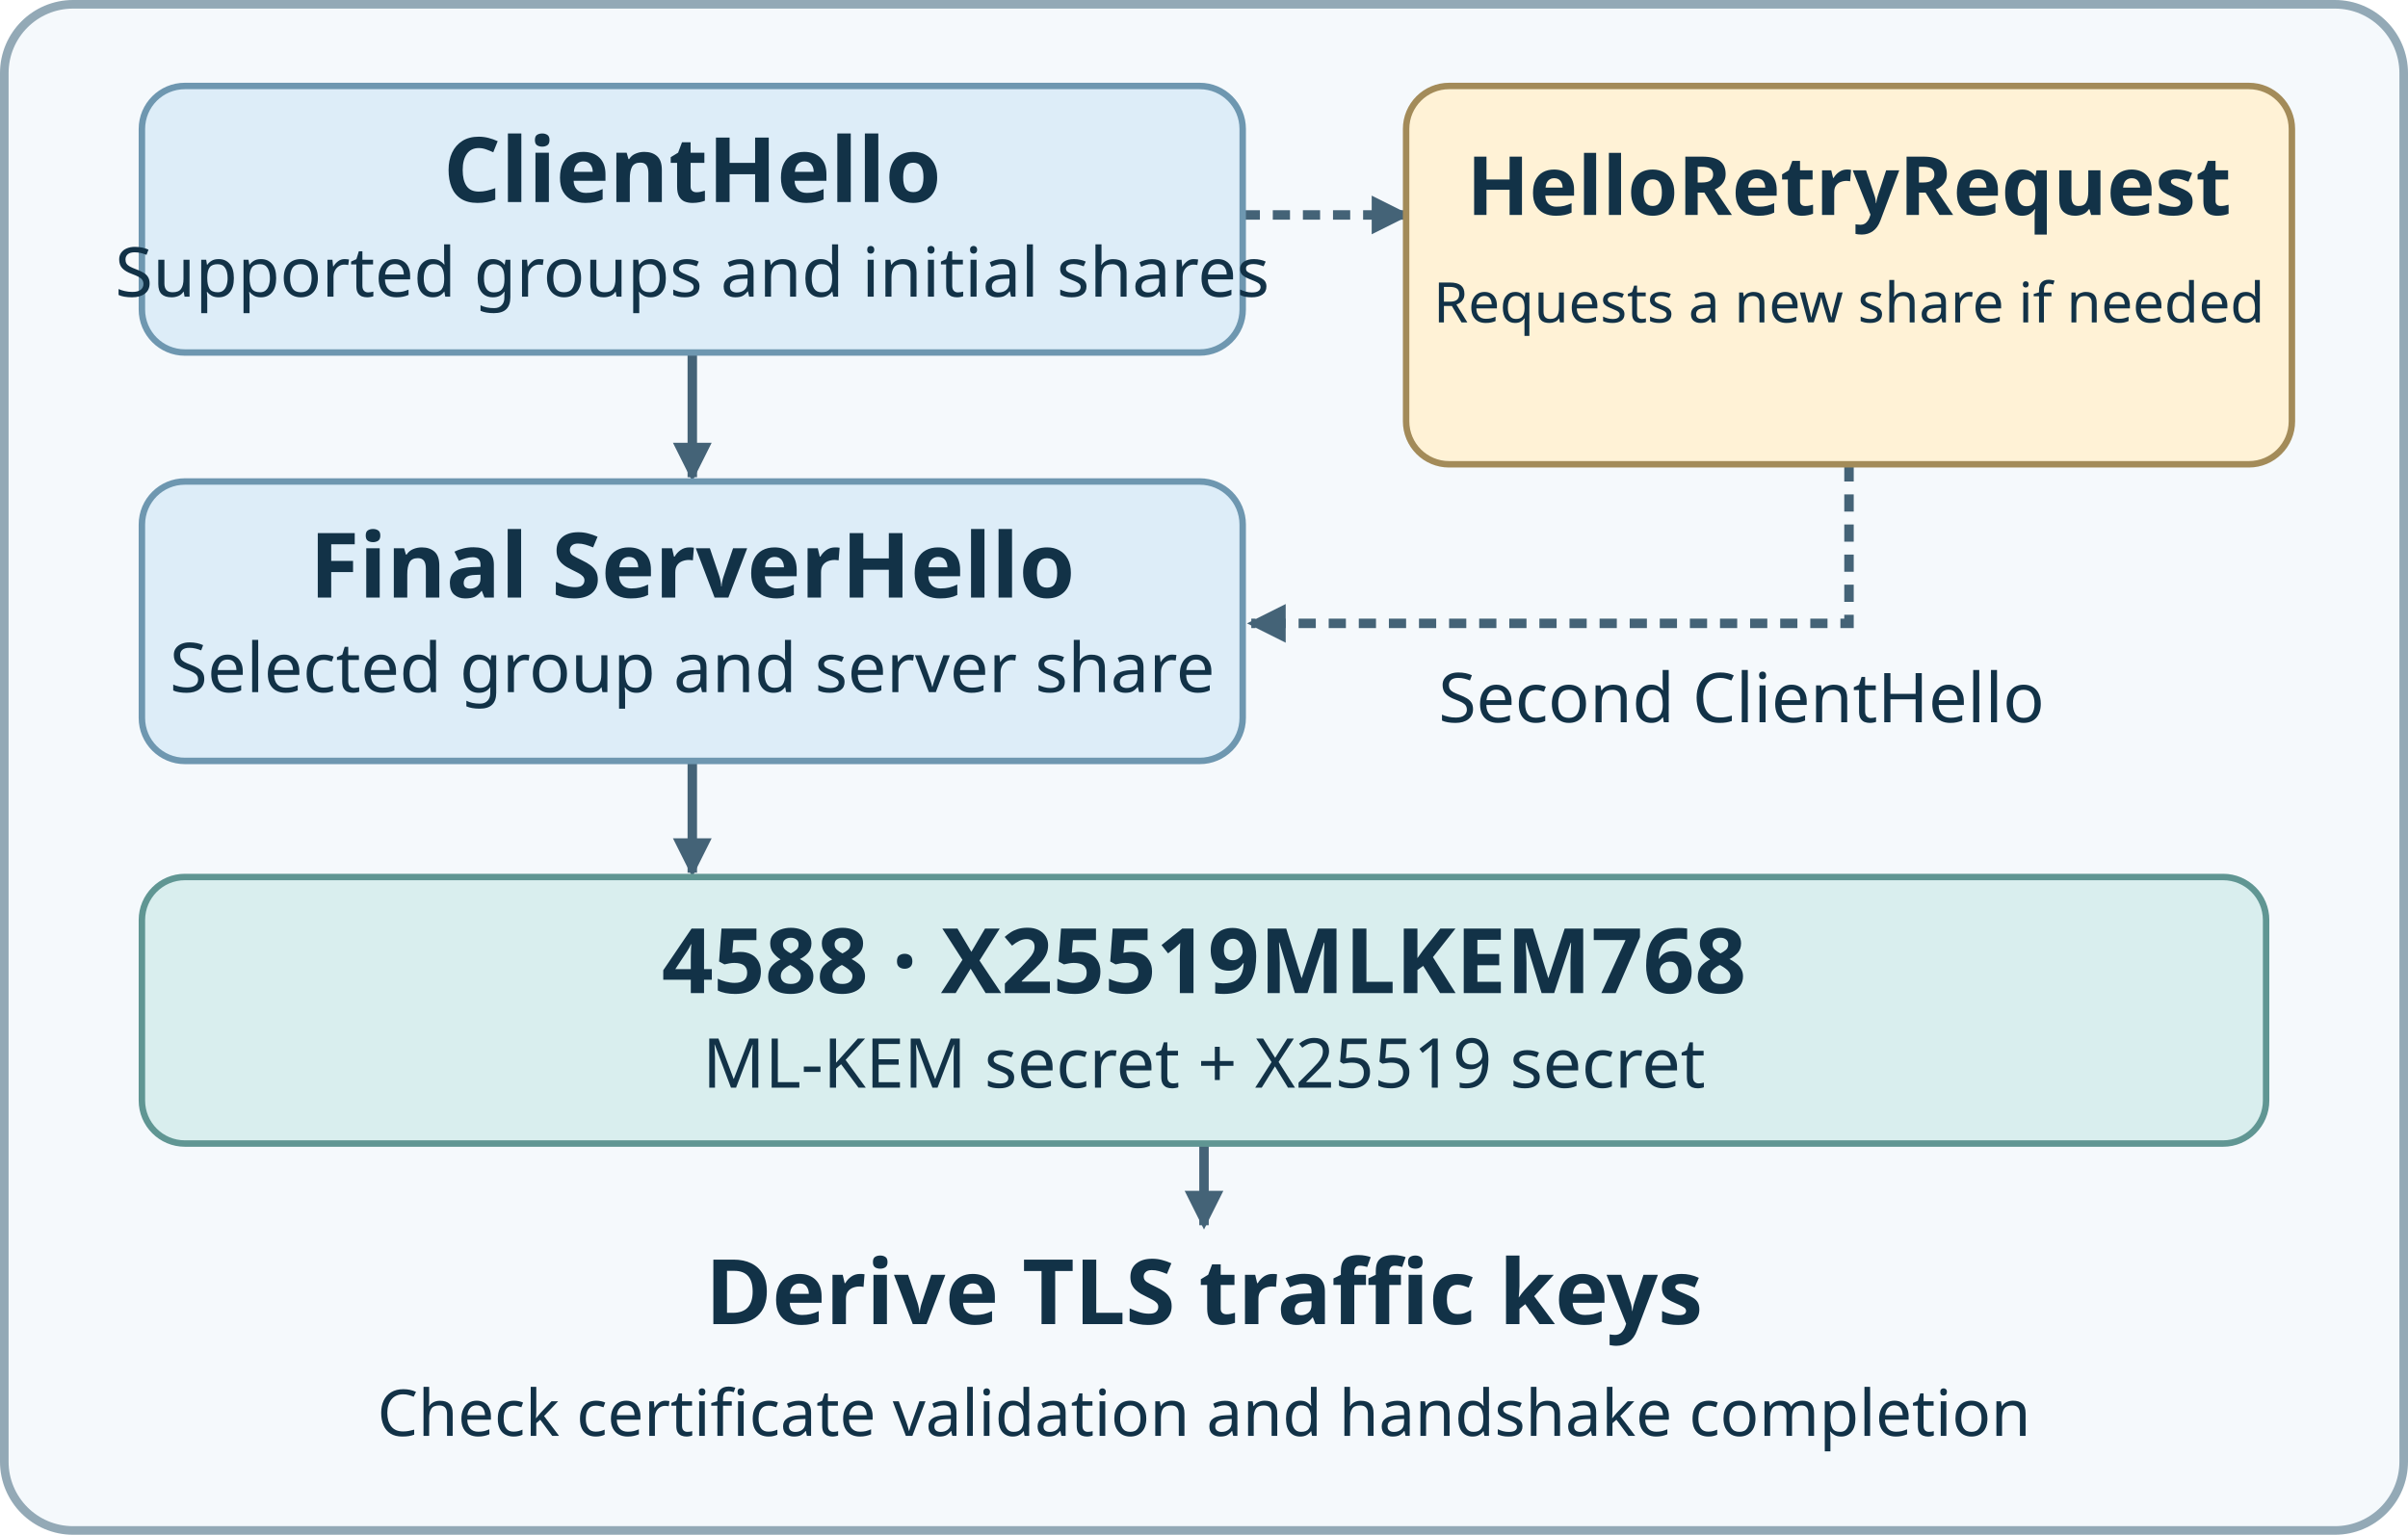
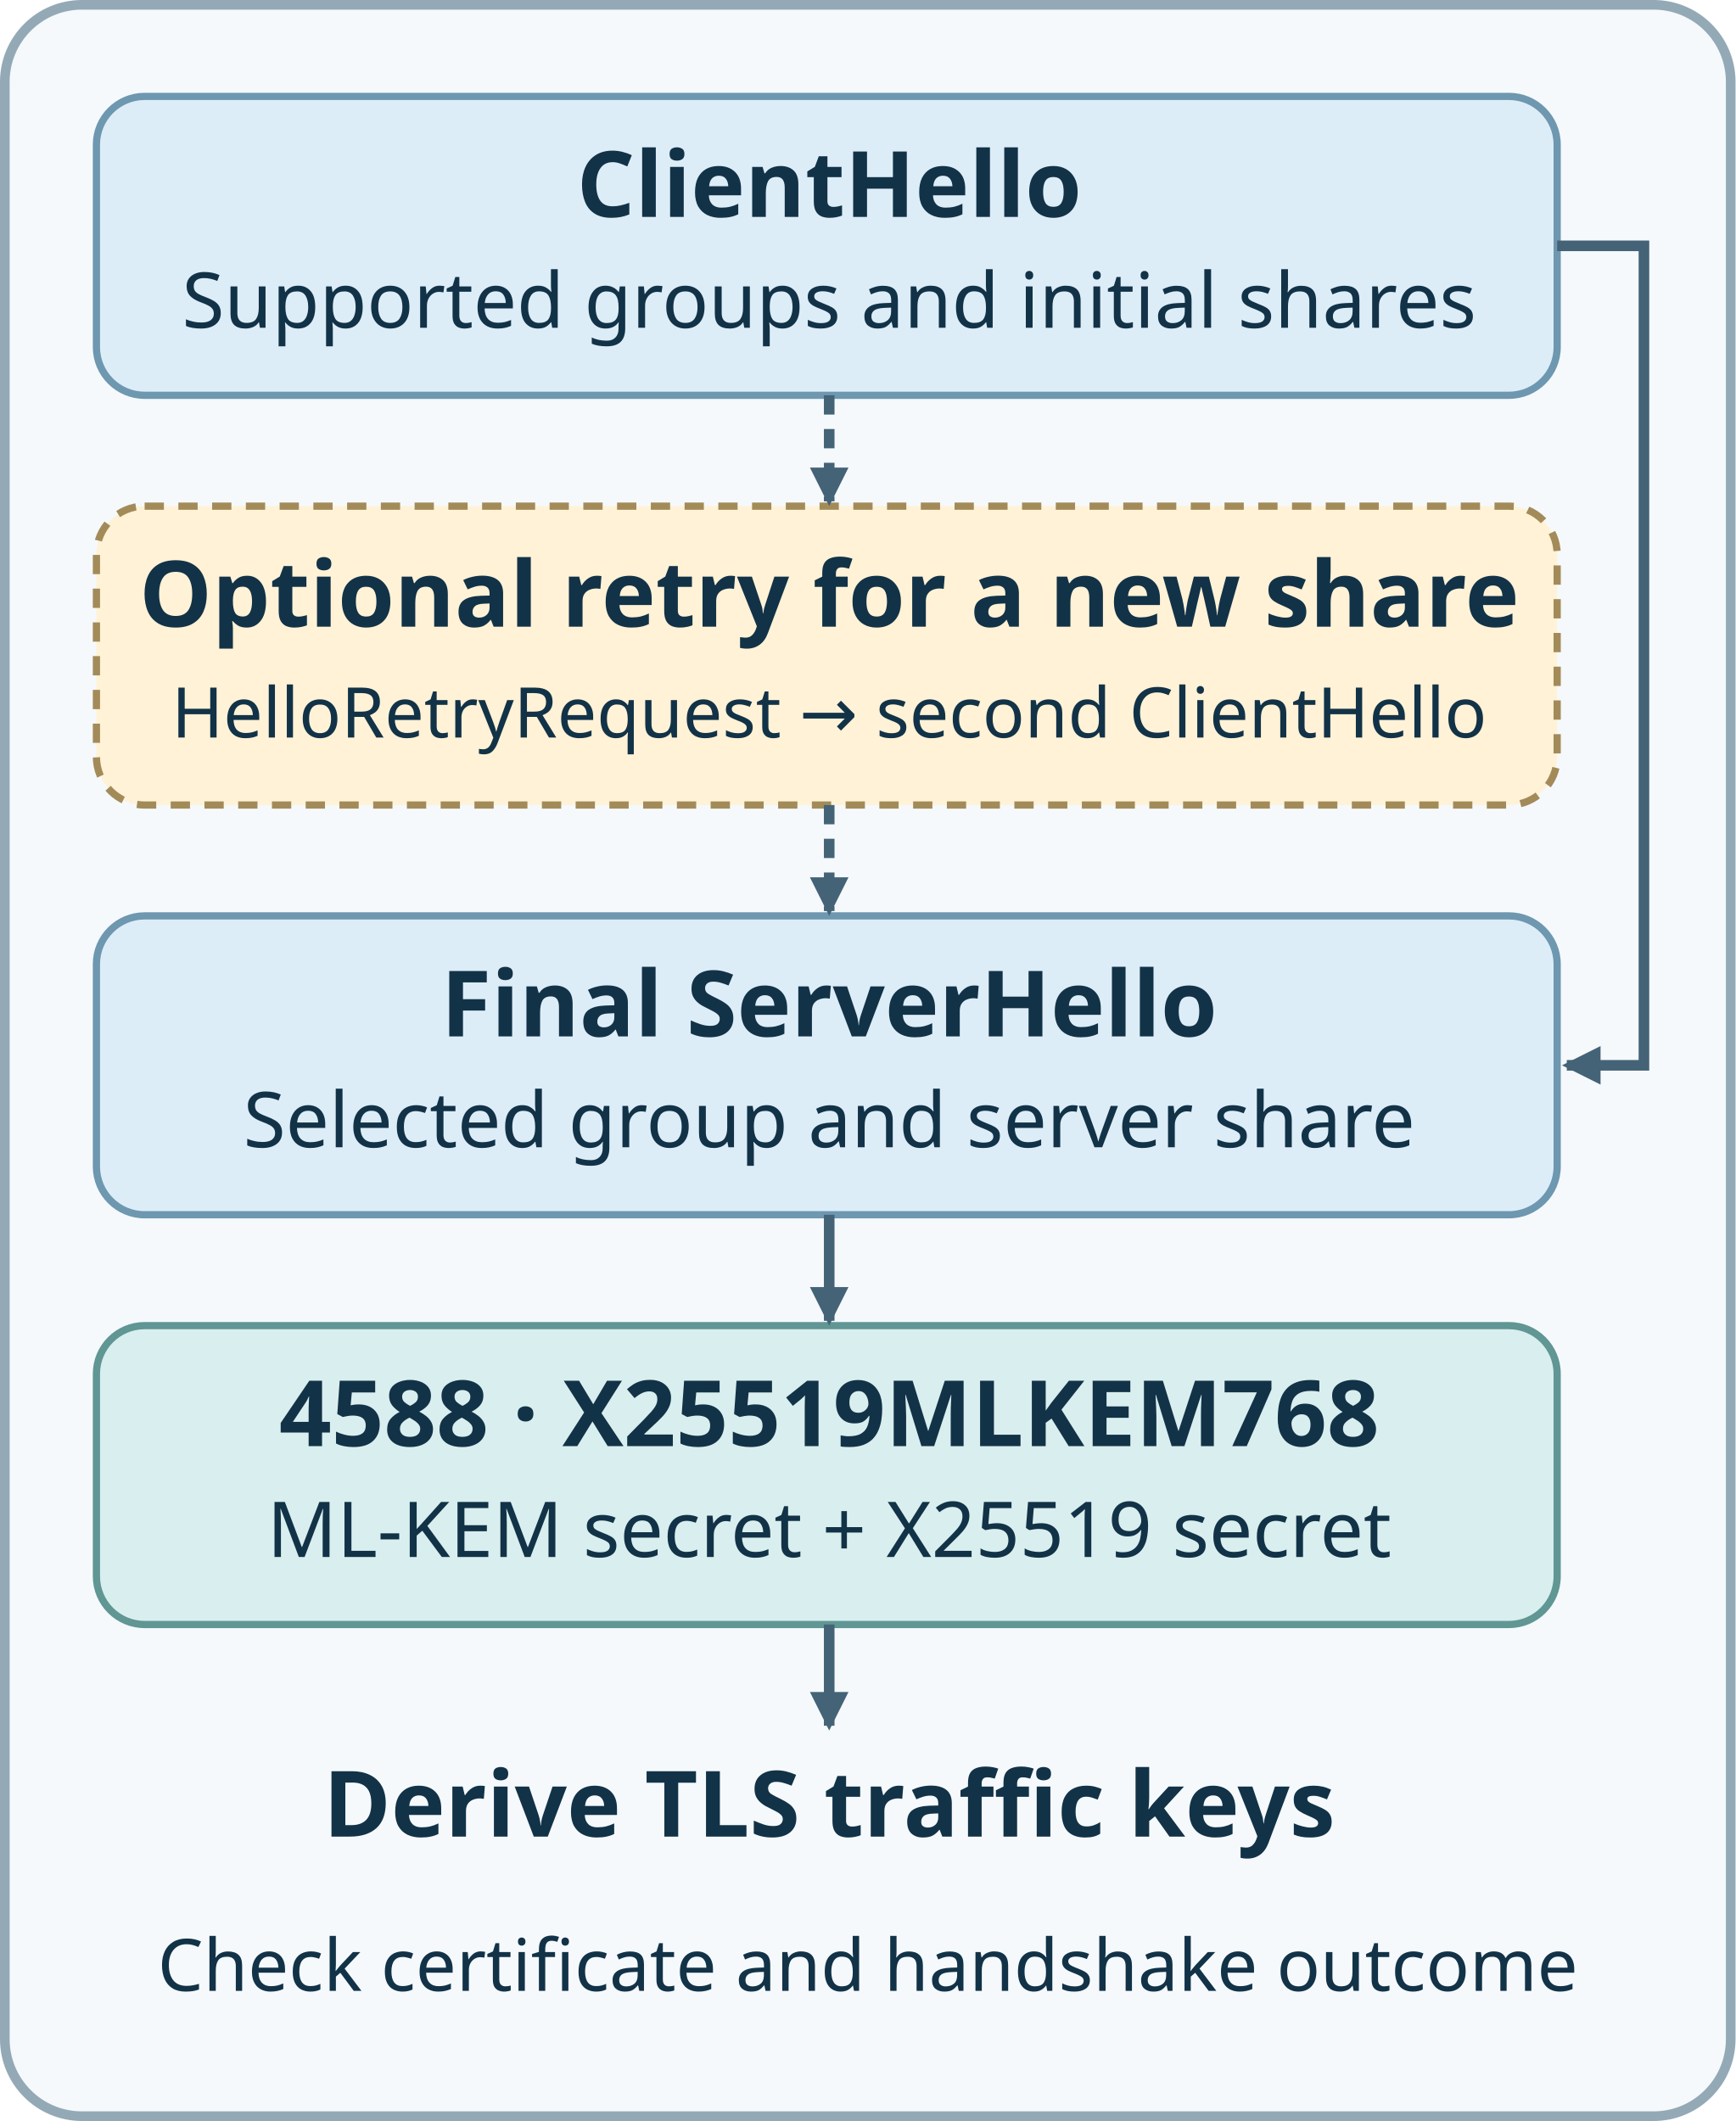
- <svg xmlns="http://www.w3.org/2000/svg" width="560" height="357" viewBox="0 0 560 357" role="img" aria-labelledby="flow-title flow-desc" xml:lang="en">
+ <svg xmlns="http://www.w3.org/2000/svg" width="360" height="440" viewBox="0 0 360 440" role="img" aria-labelledby="flow-title flow-desc" xml:lang="en">
  <defs>
-     <marker id="arrow" markerWidth="9" markerHeight="9" refX="8" refY="4.5" orient="auto" markerUnits="userSpaceOnUse">
-       <path d="M0 0 L9 4.5 L0 9 Z" fill="#446377" />
+     <marker id="arrow" markerWidth="8" markerHeight="8" refX="7" refY="4" orient="auto" markerUnits="userSpaceOnUse">
+       <path d="M0 0 L8 4 L0 8 Z" fill="#446377" />
    </marker>
  </defs>
-   <rect x="1" y="1" width="558" height="355" rx="16" fill="#f5f9fc" stroke="#93a9b6" stroke-width="2" />
+   <rect x="1" y="1" width="358" height="438" rx="16" fill="#f5f9fc" stroke="#93a9b6" stroke-width="2" />
+   <g stroke-width="1.5">
+     <rect x="20" y="20" width="303" height="62" rx="10" fill="#ddedf8" stroke="#6e97b0" />
+     <rect x="20" y="105" width="303" height="62" rx="10" fill="#fff2d6" stroke="#a38b59" stroke-dasharray="4 3" />
+     <rect x="20" y="190" width="303" height="62" rx="10" fill="#ddedf8" stroke="#6e97b0" />
+     <rect x="20" y="275" width="303" height="62" rx="10" fill="#d9eeee" stroke="#609693" />
+   </g>
  <g fill="none" stroke="#446377" stroke-width="2.2" marker-end="url(#arrow)">
-     <path d="M161 82 V111" />
-     <path d="M289 50 H327" stroke-dasharray="4 3" />
-     <path d="M430 108 V145 H291" stroke-dasharray="4 3" />
-     <path d="M161 177 V203" />
-     <path d="M280 266 V285" />
-   </g>
-   <g stroke-width="1.5">
-     <rect x="33" y="20" width="256" height="62" rx="10" fill="#ddedf8" stroke="#6e97b0" />
-     <rect x="327" y="20" width="206" height="88" rx="10" fill="#fff2d6" stroke="#a38b59" />
-     <rect x="33" y="112" width="256" height="65" rx="10" fill="#ddedf8" stroke="#6e97b0" />
-     <rect x="33" y="204" width="494" height="62" rx="10" fill="#d9eeee" stroke="#609693" />
+     <path d="M323 51 H341 V221 H325" />
+     <path d="M172 82 V104" stroke-dasharray="4 3" />
+     <path d="M172 167 V189" stroke-dasharray="4 3" />
+     <path d="M172 252 V274" />
+     <path d="M172 337 V358" />
  </g>
  <g font-family="system-ui, sans-serif" text-anchor="middle" fill="#123247">
-     <g font-size="21" font-weight="700">
-       <text x="161" y="47">ClientHello</text>
-       <text x="161" y="139">Final ServerHello</text>
-       <text x="280" y="231">4588 · X25519MLKEM768</text>
+     <g font-size="19" font-weight="700">
+       <text x="172" y="45">ClientHello</text>
+       <text x="172" y="130">Optional retry for a new share</text>
+       <text x="172" y="215">Final ServerHello</text>
+       <text x="172" y="300">4588 · X25519MLKEM768</text>
+       <text x="172" y="381">Derive TLS traffic keys</text>
    </g>
    <g font-size="16">
-       <text x="161" y="69">Supported groups and initial shares</text>
-       <text x="161" y="161">Selected group and server share</text>
-       <text x="280" y="253">ML-KEM secret + X25519 secret</text>
-       <text x="405" y="168">Second ClientHello</text>
-       <text x="430" y="50" font-weight="700" font-size="19">HelloRetryRequest</text>
-       <text x="430" y="75" font-size="13">Requests a new share if needed</text>
+       <text x="172" y="68">Supported groups and initial shares</text>
+       <text x="172" y="153" font-size="14.5">HelloRetryRequest → second ClientHello</text>
+       <text x="172" y="238">Selected group and server share</text>
+       <text x="172" y="323">ML-KEM secret + X25519 secret</text>
+       <text x="180" y="413" font-size="15">Check certificate and handshake outcome</text>
    </g>
-     <text x="280" y="308" font-size="21" font-weight="700">Derive TLS traffic keys</text>
-     <text x="280" y="334" font-size="15">Check certificate validation and handshake completion</text>
  </g>
</svg>
